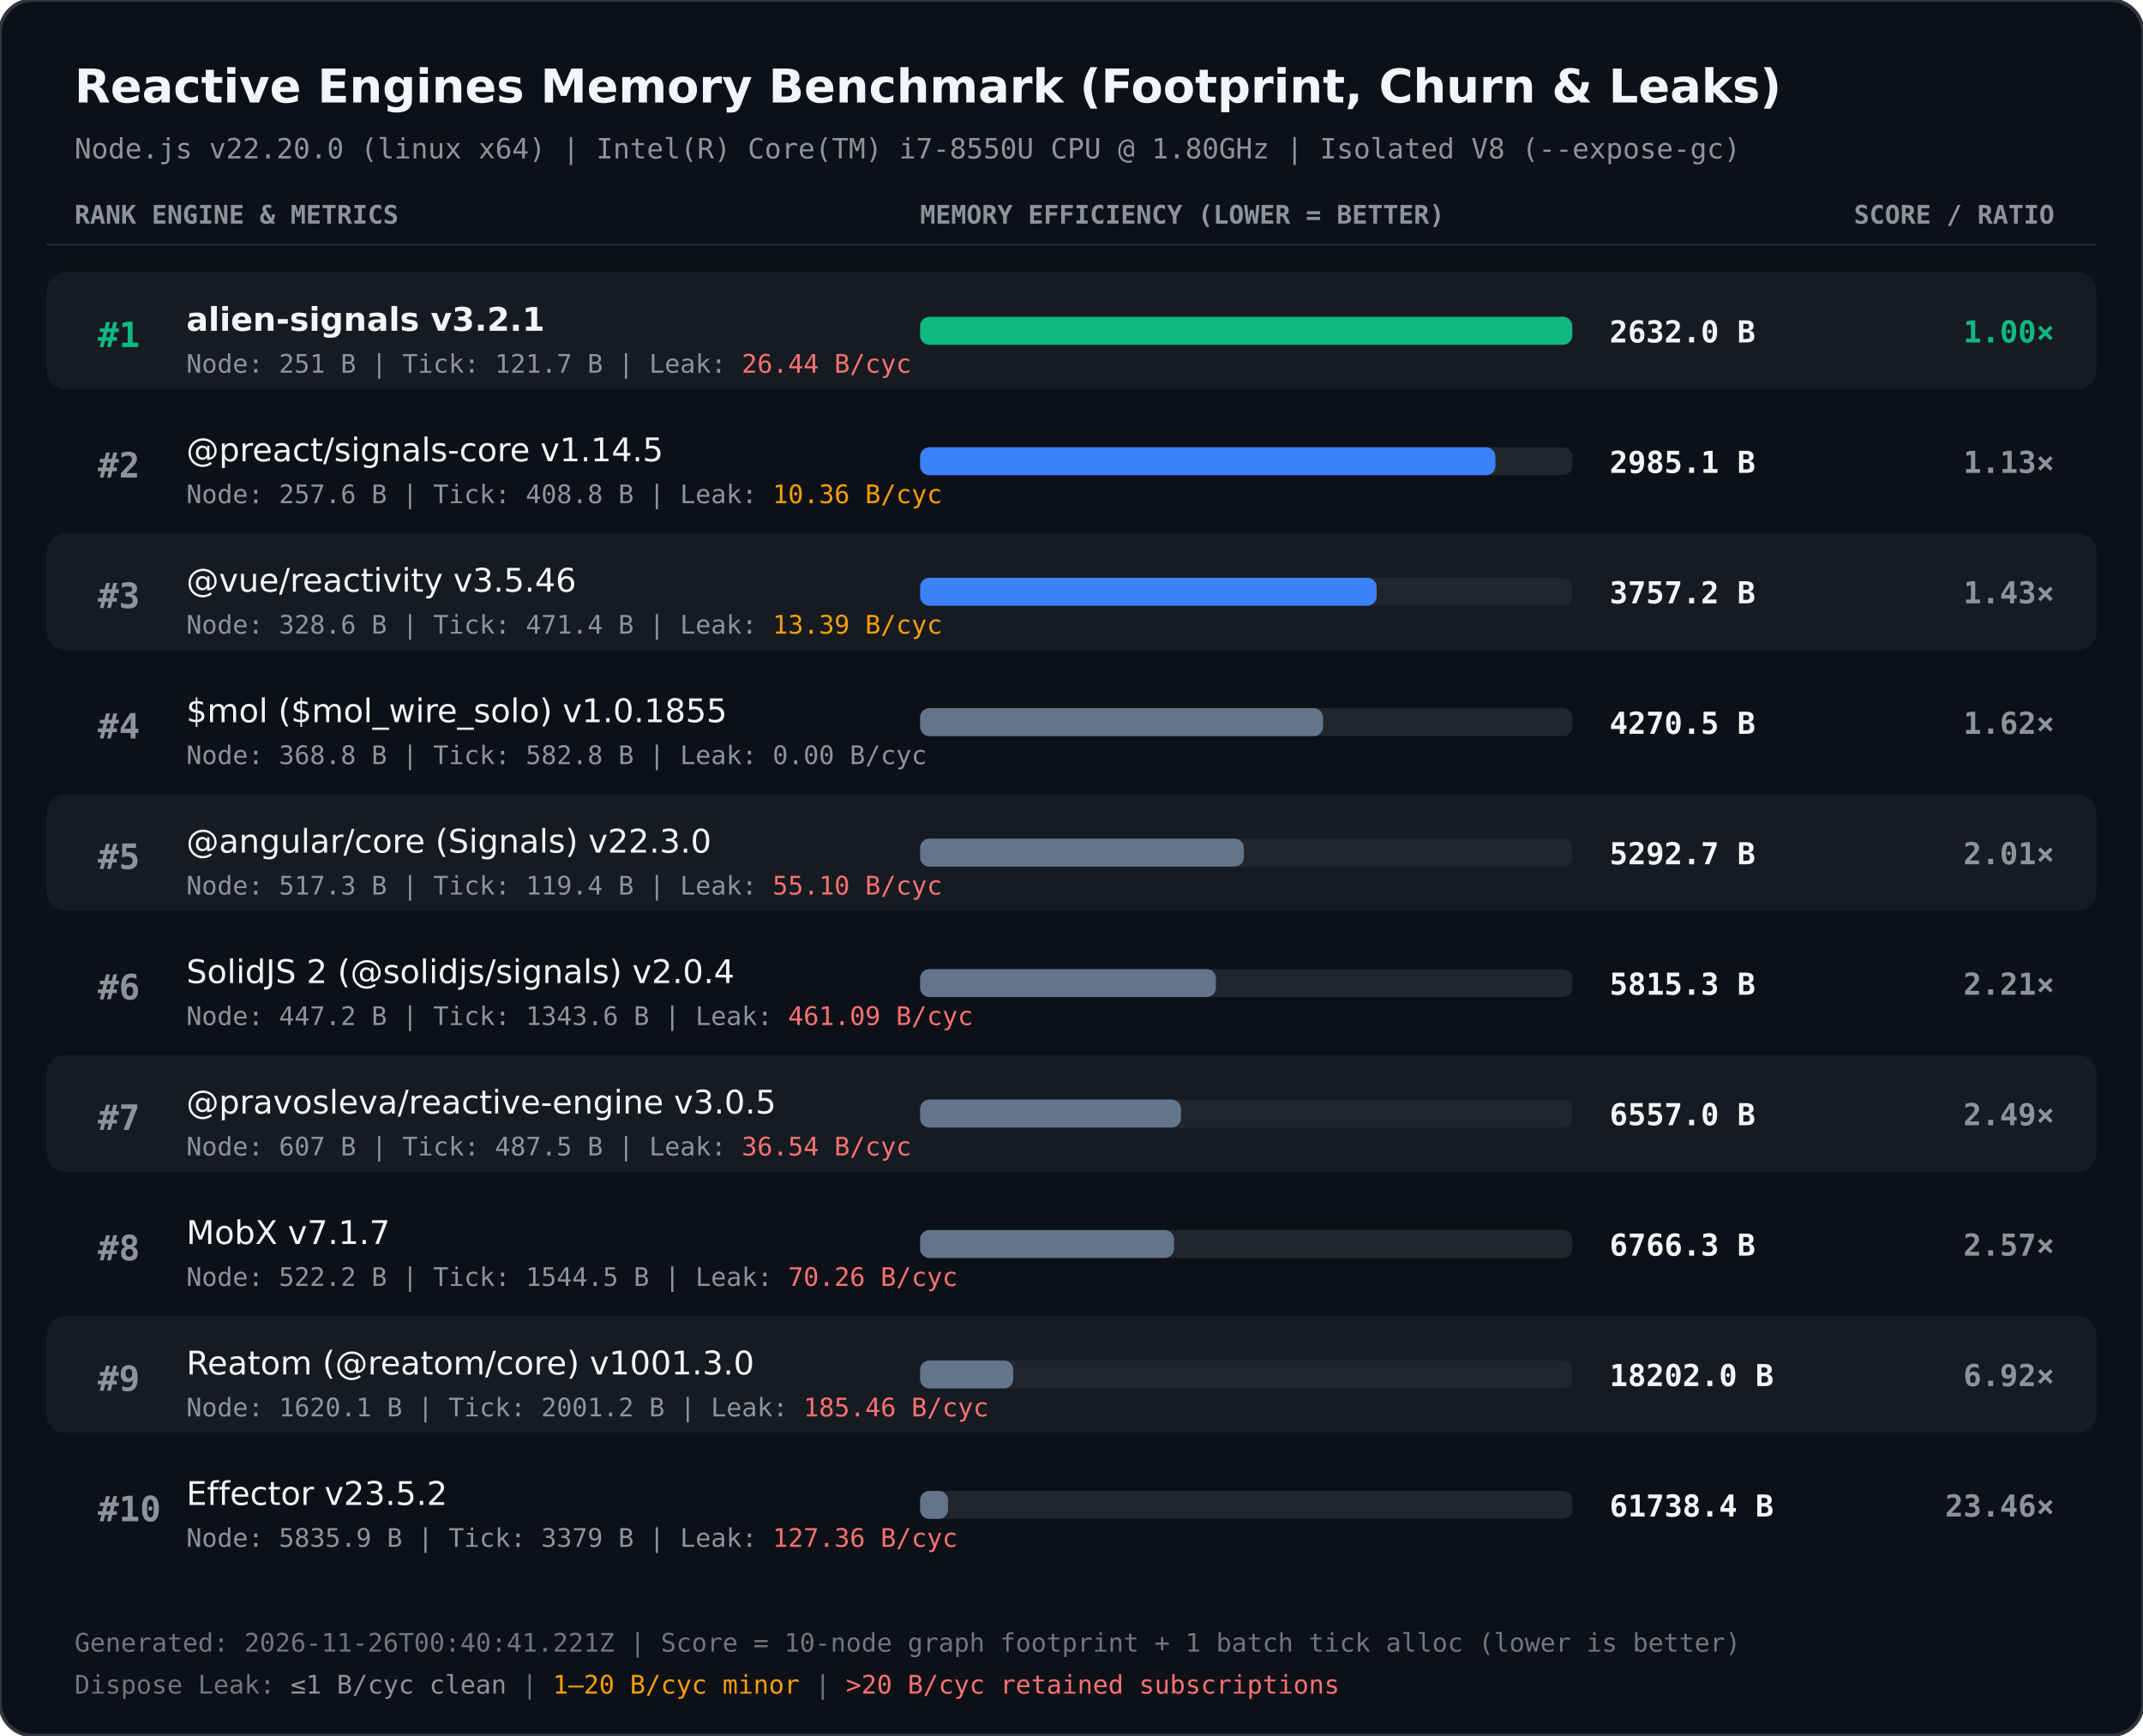
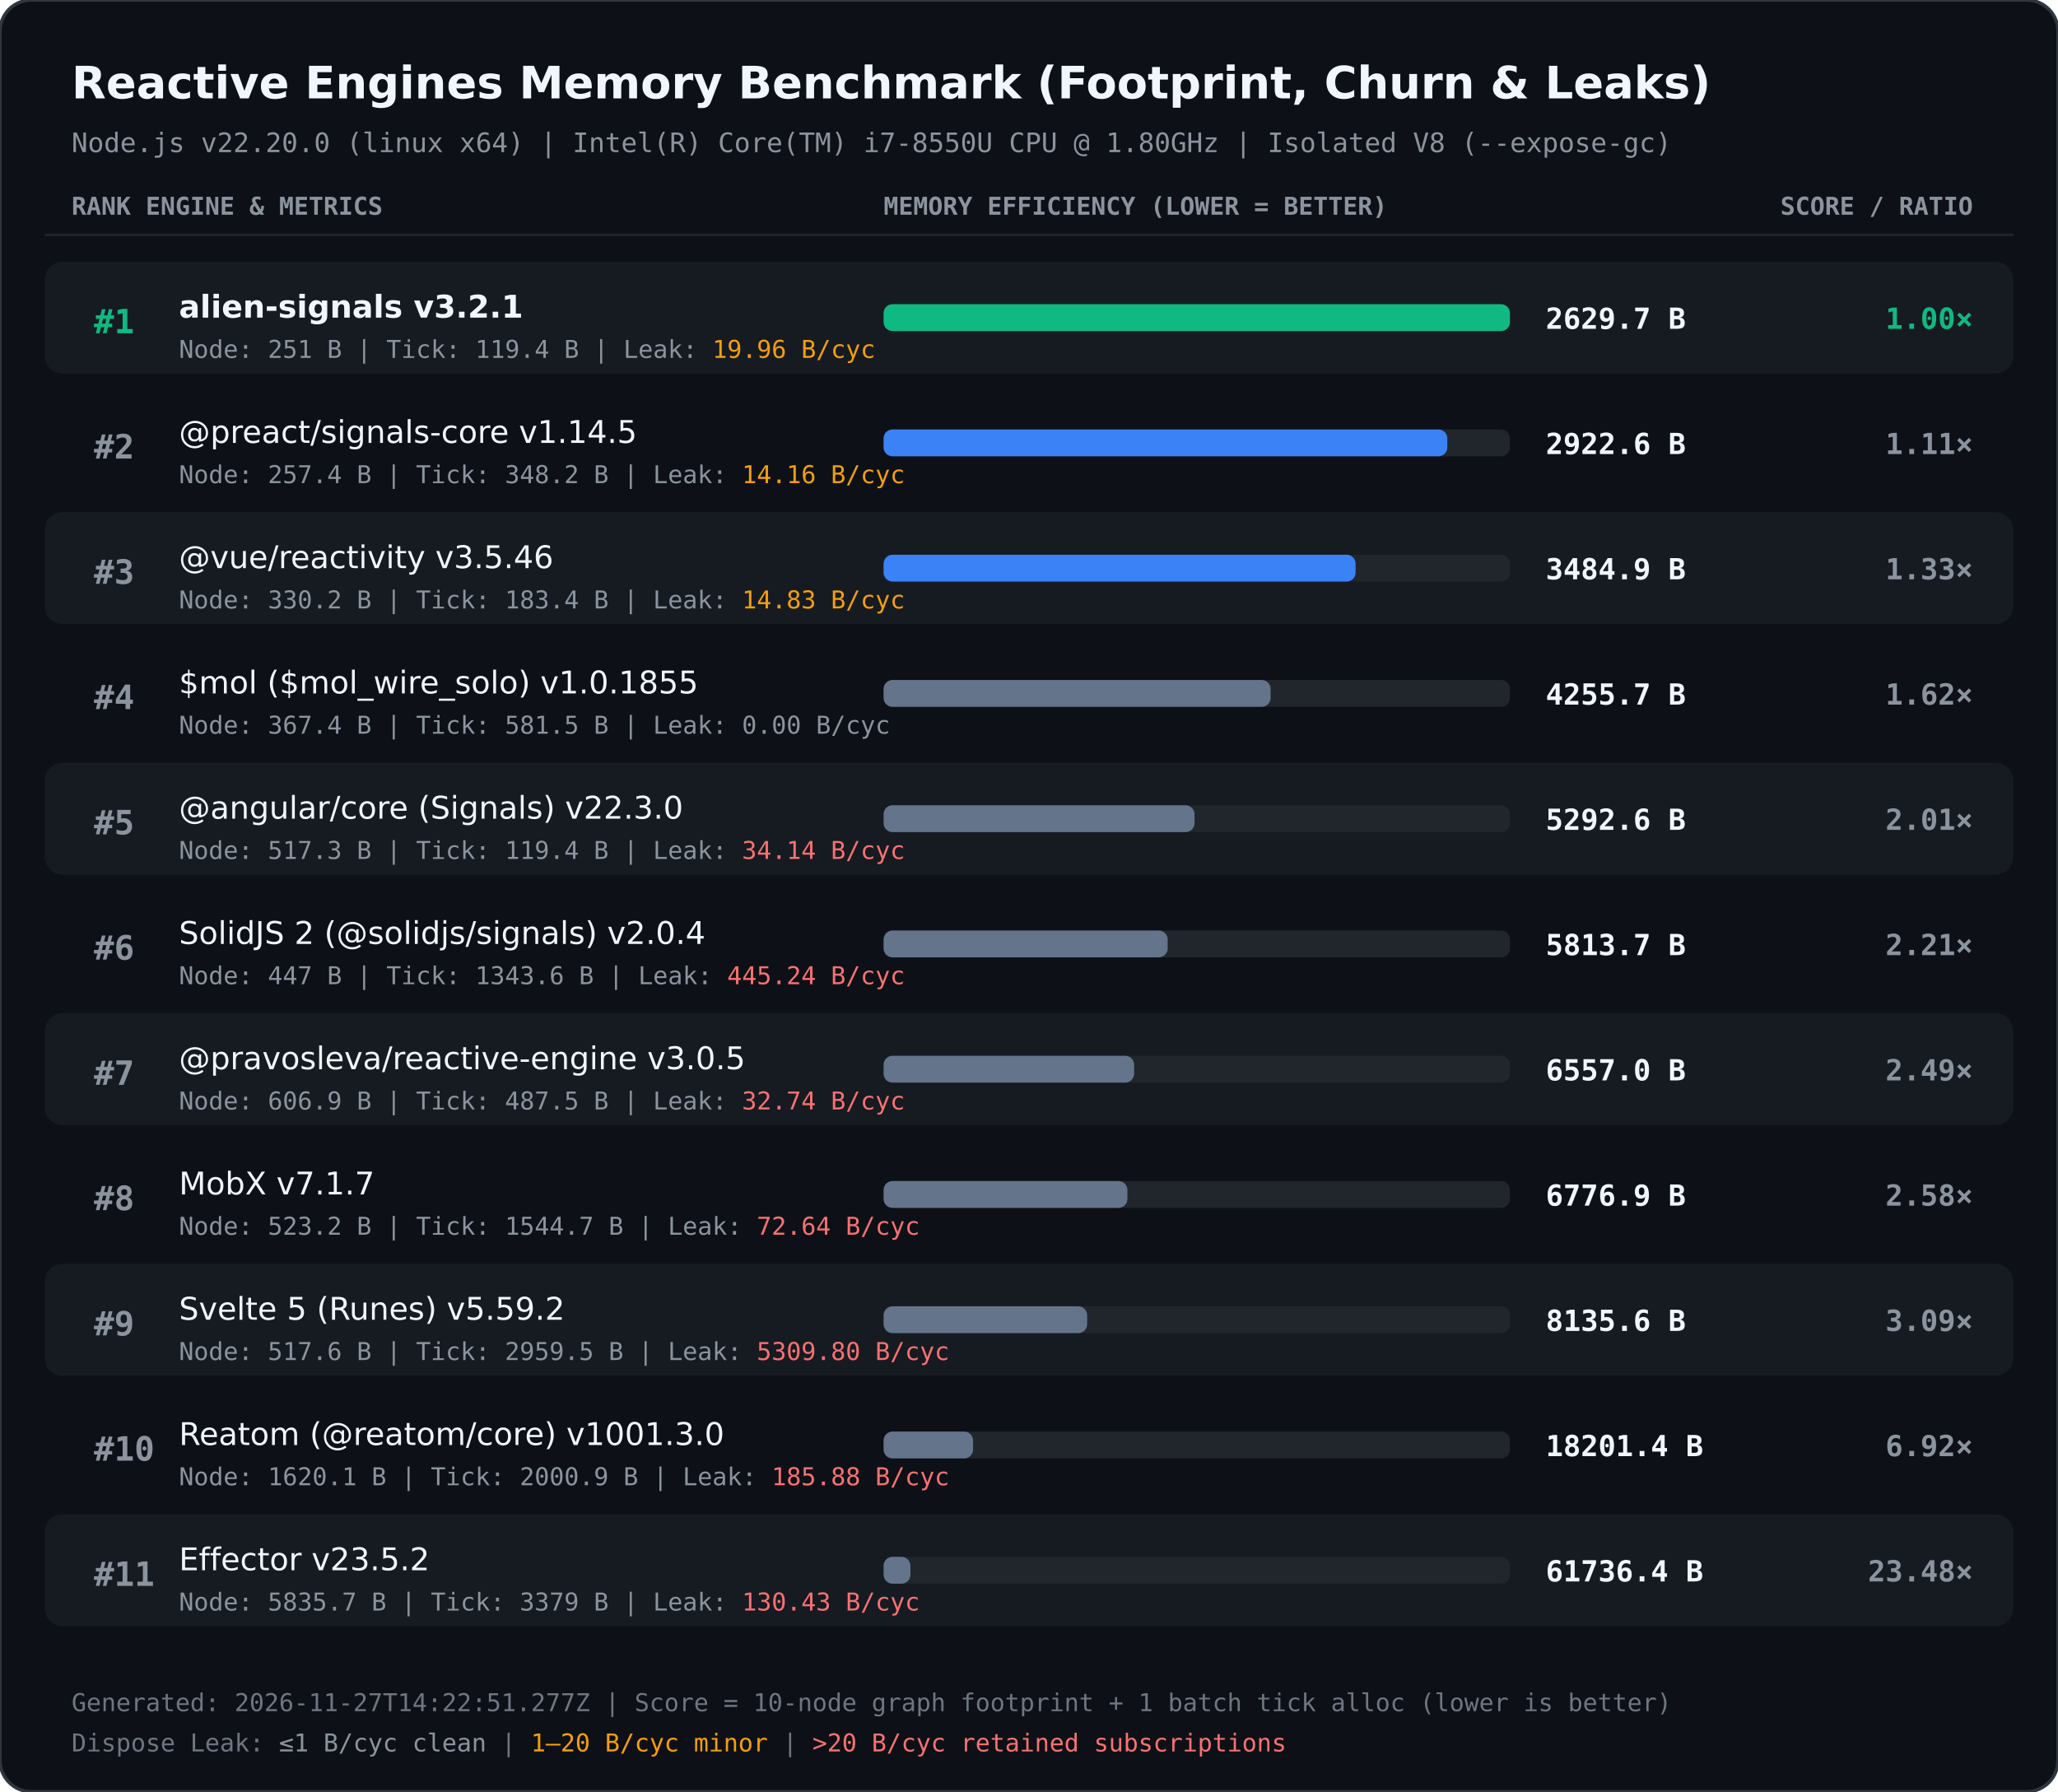
- <svg xmlns="http://www.w3.org/2000/svg" width="920" height="745" viewBox="0 0 920 745">
+ <svg xmlns="http://www.w3.org/2000/svg" width="920" height="801" viewBox="0 0 920 801">
  <rect width="100%" height="100%" rx="14" fill="#0d1117" stroke="#30363d" stroke-width="1.5" />
  <text x="32" y="44" fill="#f0f6fc" font-family="'DejaVu Sans', 'Inter', 'Liberation Sans', sans-serif" font-size="20" font-weight="700">Reactive Engines Memory Benchmark (Footprint, Churn &amp; Leaks)</text>
  <text x="32" y="68" fill="#8b949e" font-family="'DejaVu Sans Mono', 'JetBrains Mono', 'Fira Code', 'Liberation Mono', monospace" font-size="12">Node.js v22.20.0 (linux x64) | Intel(R) Core(TM) i7-8550U CPU @ 1.80GHz | Isolated V8 (--expose-gc)</text>
  <text x="32" y="96" fill="#8b949e" font-family="'DejaVu Sans Mono', 'JetBrains Mono', 'Fira Code', 'Liberation Mono', monospace" font-size="11" font-weight="700">RANK  ENGINE &amp; METRICS</text>
  <text x="395" y="96" fill="#8b949e" font-family="'DejaVu Sans Mono', 'JetBrains Mono', 'Fira Code', 'Liberation Mono', monospace" font-size="11" font-weight="700">MEMORY EFFICIENCY (LOWER = BETTER)</text>
  <text x="882" y="96" text-anchor="end" fill="#8b949e" font-family="'DejaVu Sans Mono', 'JetBrains Mono', 'Fira Code', 'Liberation Mono', monospace" font-size="11" font-weight="700">SCORE / RATIO</text>
  <line x1="20" y1="105" x2="900" y2="105" stroke="#21262d" stroke-width="1" />
  <g transform="translate(0, 115)">
    <rect x="20" y="2" width="880" height="50" rx="8" fill="#161b22" />
    <text x="42" y="34" fill="#10b981" font-family="'DejaVu Sans Mono', 'JetBrains Mono', 'Fira Code', 'Liberation Mono', monospace" font-size="15" font-weight="700">#1</text>
    <text x="80" y="27" fill="#f0f6fc" font-family="'DejaVu Sans', 'Inter', 'Liberation Sans', sans-serif" font-size="14" font-weight="700">alien-signals v3.2.1</text>
-     <text x="80" y="45" fill="#8b949e" font-family="'DejaVu Sans Mono', 'JetBrains Mono', 'Fira Code', 'Liberation Mono', monospace" font-size="11">Node: 251 B | Tick: 121.7 B | Leak: <tspan fill="#f87171">26.44 B/cyc</tspan>
+     <text x="80" y="45" fill="#8b949e" font-family="'DejaVu Sans Mono', 'JetBrains Mono', 'Fira Code', 'Liberation Mono', monospace" font-size="11">Node: 251 B | Tick: 119.4 B | Leak: <tspan fill="#f59e0b">19.96 B/cyc</tspan>
    </text>
    <rect x="395" y="21" width="280" height="12" rx="4" fill="#21262d" />
    <rect x="395" y="21" width="280" height="12" rx="4" fill="#10b981" />
-     <text x="691" y="32" fill="#f0f6fc" font-family="'DejaVu Sans Mono', 'JetBrains Mono', 'Fira Code', 'Liberation Mono', monospace" font-size="13" font-weight="700">2632.0 B</text>
+     <text x="691" y="32" fill="#f0f6fc" font-family="'DejaVu Sans Mono', 'JetBrains Mono', 'Fira Code', 'Liberation Mono', monospace" font-size="13" font-weight="700">2629.7 B</text>
    <text x="882" y="32" text-anchor="end" fill="#10b981" font-family="'DejaVu Sans Mono', 'JetBrains Mono', 'Fira Code', 'Liberation Mono', monospace" font-size="13" font-weight="700">1.00×</text>
  </g>
  <g transform="translate(0, 171)">
    <rect x="20" y="2" width="880" height="50" rx="8" fill="#0d1117" />
    <text x="42" y="34" fill="#8b949e" font-family="'DejaVu Sans Mono', 'JetBrains Mono', 'Fira Code', 'Liberation Mono', monospace" font-size="15" font-weight="700">#2</text>
    <text x="80" y="27" fill="#f0f6fc" font-family="'DejaVu Sans', 'Inter', 'Liberation Sans', sans-serif" font-size="14" font-weight="500">@preact/signals-core v1.14.5</text>
-     <text x="80" y="45" fill="#8b949e" font-family="'DejaVu Sans Mono', 'JetBrains Mono', 'Fira Code', 'Liberation Mono', monospace" font-size="11">Node: 257.6 B | Tick: 408.8 B | Leak: <tspan fill="#f59e0b">10.36 B/cyc</tspan>
+     <text x="80" y="45" fill="#8b949e" font-family="'DejaVu Sans Mono', 'JetBrains Mono', 'Fira Code', 'Liberation Mono', monospace" font-size="11">Node: 257.4 B | Tick: 348.2 B | Leak: <tspan fill="#f59e0b">14.16 B/cyc</tspan>
    </text>
    <rect x="395" y="21" width="280" height="12" rx="4" fill="#21262d" />
-     <rect x="395" y="21" width="247" height="12" rx="4" fill="#3b82f6" />
-     <text x="691" y="32" fill="#f0f6fc" font-family="'DejaVu Sans Mono', 'JetBrains Mono', 'Fira Code', 'Liberation Mono', monospace" font-size="13" font-weight="700">2985.1 B</text>
-     <text x="882" y="32" text-anchor="end" fill="#8b949e" font-family="'DejaVu Sans Mono', 'JetBrains Mono', 'Fira Code', 'Liberation Mono', monospace" font-size="13" font-weight="700">1.13×</text>
+     <rect x="395" y="21" width="252" height="12" rx="4" fill="#3b82f6" />
+     <text x="691" y="32" fill="#f0f6fc" font-family="'DejaVu Sans Mono', 'JetBrains Mono', 'Fira Code', 'Liberation Mono', monospace" font-size="13" font-weight="700">2922.6 B</text>
+     <text x="882" y="32" text-anchor="end" fill="#8b949e" font-family="'DejaVu Sans Mono', 'JetBrains Mono', 'Fira Code', 'Liberation Mono', monospace" font-size="13" font-weight="700">1.11×</text>
  </g>
  <g transform="translate(0, 227)">
    <rect x="20" y="2" width="880" height="50" rx="8" fill="#161b22" />
    <text x="42" y="34" fill="#8b949e" font-family="'DejaVu Sans Mono', 'JetBrains Mono', 'Fira Code', 'Liberation Mono', monospace" font-size="15" font-weight="700">#3</text>
    <text x="80" y="27" fill="#f0f6fc" font-family="'DejaVu Sans', 'Inter', 'Liberation Sans', sans-serif" font-size="14" font-weight="500">@vue/reactivity v3.5.46</text>
-     <text x="80" y="45" fill="#8b949e" font-family="'DejaVu Sans Mono', 'JetBrains Mono', 'Fira Code', 'Liberation Mono', monospace" font-size="11">Node: 328.6 B | Tick: 471.4 B | Leak: <tspan fill="#f59e0b">13.39 B/cyc</tspan>
+     <text x="80" y="45" fill="#8b949e" font-family="'DejaVu Sans Mono', 'JetBrains Mono', 'Fira Code', 'Liberation Mono', monospace" font-size="11">Node: 330.2 B | Tick: 183.4 B | Leak: <tspan fill="#f59e0b">14.83 B/cyc</tspan>
    </text>
    <rect x="395" y="21" width="280" height="12" rx="4" fill="#21262d" />
-     <rect x="395" y="21" width="196" height="12" rx="4" fill="#3b82f6" />
-     <text x="691" y="32" fill="#f0f6fc" font-family="'DejaVu Sans Mono', 'JetBrains Mono', 'Fira Code', 'Liberation Mono', monospace" font-size="13" font-weight="700">3757.2 B</text>
-     <text x="882" y="32" text-anchor="end" fill="#8b949e" font-family="'DejaVu Sans Mono', 'JetBrains Mono', 'Fira Code', 'Liberation Mono', monospace" font-size="13" font-weight="700">1.43×</text>
+     <rect x="395" y="21" width="211" height="12" rx="4" fill="#3b82f6" />
+     <text x="691" y="32" fill="#f0f6fc" font-family="'DejaVu Sans Mono', 'JetBrains Mono', 'Fira Code', 'Liberation Mono', monospace" font-size="13" font-weight="700">3484.9 B</text>
+     <text x="882" y="32" text-anchor="end" fill="#8b949e" font-family="'DejaVu Sans Mono', 'JetBrains Mono', 'Fira Code', 'Liberation Mono', monospace" font-size="13" font-weight="700">1.33×</text>
  </g>
  <g transform="translate(0, 283)">
    <rect x="20" y="2" width="880" height="50" rx="8" fill="#0d1117" />
    <text x="42" y="34" fill="#8b949e" font-family="'DejaVu Sans Mono', 'JetBrains Mono', 'Fira Code', 'Liberation Mono', monospace" font-size="15" font-weight="700">#4</text>
    <text x="80" y="27" fill="#f0f6fc" font-family="'DejaVu Sans', 'Inter', 'Liberation Sans', sans-serif" font-size="14" font-weight="500">$mol ($mol_wire_solo) v1.0.1855</text>
-     <text x="80" y="45" fill="#8b949e" font-family="'DejaVu Sans Mono', 'JetBrains Mono', 'Fira Code', 'Liberation Mono', monospace" font-size="11">Node: 368.8 B | Tick: 582.8 B | Leak: <tspan fill="#8b949e">0.00 B/cyc</tspan>
+     <text x="80" y="45" fill="#8b949e" font-family="'DejaVu Sans Mono', 'JetBrains Mono', 'Fira Code', 'Liberation Mono', monospace" font-size="11">Node: 367.4 B | Tick: 581.5 B | Leak: <tspan fill="#8b949e">0.00 B/cyc</tspan>
    </text>
    <rect x="395" y="21" width="280" height="12" rx="4" fill="#21262d" />
    <rect x="395" y="21" width="173" height="12" rx="4" fill="#64748b" />
-     <text x="691" y="32" fill="#f0f6fc" font-family="'DejaVu Sans Mono', 'JetBrains Mono', 'Fira Code', 'Liberation Mono', monospace" font-size="13" font-weight="700">4270.5 B</text>
+     <text x="691" y="32" fill="#f0f6fc" font-family="'DejaVu Sans Mono', 'JetBrains Mono', 'Fira Code', 'Liberation Mono', monospace" font-size="13" font-weight="700">4255.7 B</text>
    <text x="882" y="32" text-anchor="end" fill="#8b949e" font-family="'DejaVu Sans Mono', 'JetBrains Mono', 'Fira Code', 'Liberation Mono', monospace" font-size="13" font-weight="700">1.62×</text>
  </g>
  <g transform="translate(0, 339)">
    <rect x="20" y="2" width="880" height="50" rx="8" fill="#161b22" />
    <text x="42" y="34" fill="#8b949e" font-family="'DejaVu Sans Mono', 'JetBrains Mono', 'Fira Code', 'Liberation Mono', monospace" font-size="15" font-weight="700">#5</text>
    <text x="80" y="27" fill="#f0f6fc" font-family="'DejaVu Sans', 'Inter', 'Liberation Sans', sans-serif" font-size="14" font-weight="500">@angular/core (Signals) v22.3.0</text>
-     <text x="80" y="45" fill="#8b949e" font-family="'DejaVu Sans Mono', 'JetBrains Mono', 'Fira Code', 'Liberation Mono', monospace" font-size="11">Node: 517.3 B | Tick: 119.4 B | Leak: <tspan fill="#f87171">55.10 B/cyc</tspan>
+     <text x="80" y="45" fill="#8b949e" font-family="'DejaVu Sans Mono', 'JetBrains Mono', 'Fira Code', 'Liberation Mono', monospace" font-size="11">Node: 517.3 B | Tick: 119.4 B | Leak: <tspan fill="#f87171">34.14 B/cyc</tspan>
    </text>
    <rect x="395" y="21" width="280" height="12" rx="4" fill="#21262d" />
    <rect x="395" y="21" width="139" height="12" rx="4" fill="#64748b" />
-     <text x="691" y="32" fill="#f0f6fc" font-family="'DejaVu Sans Mono', 'JetBrains Mono', 'Fira Code', 'Liberation Mono', monospace" font-size="13" font-weight="700">5292.7 B</text>
+     <text x="691" y="32" fill="#f0f6fc" font-family="'DejaVu Sans Mono', 'JetBrains Mono', 'Fira Code', 'Liberation Mono', monospace" font-size="13" font-weight="700">5292.6 B</text>
    <text x="882" y="32" text-anchor="end" fill="#8b949e" font-family="'DejaVu Sans Mono', 'JetBrains Mono', 'Fira Code', 'Liberation Mono', monospace" font-size="13" font-weight="700">2.01×</text>
  </g>
  <g transform="translate(0, 395)">
    <rect x="20" y="2" width="880" height="50" rx="8" fill="#0d1117" />
    <text x="42" y="34" fill="#8b949e" font-family="'DejaVu Sans Mono', 'JetBrains Mono', 'Fira Code', 'Liberation Mono', monospace" font-size="15" font-weight="700">#6</text>
    <text x="80" y="27" fill="#f0f6fc" font-family="'DejaVu Sans', 'Inter', 'Liberation Sans', sans-serif" font-size="14" font-weight="500">SolidJS 2 (@solidjs/signals) v2.0.4</text>
-     <text x="80" y="45" fill="#8b949e" font-family="'DejaVu Sans Mono', 'JetBrains Mono', 'Fira Code', 'Liberation Mono', monospace" font-size="11">Node: 447.2 B | Tick: 1343.6 B | Leak: <tspan fill="#f87171">461.09 B/cyc</tspan>
+     <text x="80" y="45" fill="#8b949e" font-family="'DejaVu Sans Mono', 'JetBrains Mono', 'Fira Code', 'Liberation Mono', monospace" font-size="11">Node: 447 B | Tick: 1343.6 B | Leak: <tspan fill="#f87171">445.24 B/cyc</tspan>
    </text>
    <rect x="395" y="21" width="280" height="12" rx="4" fill="#21262d" />
    <rect x="395" y="21" width="127" height="12" rx="4" fill="#64748b" />
-     <text x="691" y="32" fill="#f0f6fc" font-family="'DejaVu Sans Mono', 'JetBrains Mono', 'Fira Code', 'Liberation Mono', monospace" font-size="13" font-weight="700">5815.3 B</text>
+     <text x="691" y="32" fill="#f0f6fc" font-family="'DejaVu Sans Mono', 'JetBrains Mono', 'Fira Code', 'Liberation Mono', monospace" font-size="13" font-weight="700">5813.7 B</text>
    <text x="882" y="32" text-anchor="end" fill="#8b949e" font-family="'DejaVu Sans Mono', 'JetBrains Mono', 'Fira Code', 'Liberation Mono', monospace" font-size="13" font-weight="700">2.21×</text>
  </g>
  <g transform="translate(0, 451)">
    <rect x="20" y="2" width="880" height="50" rx="8" fill="#161b22" />
    <text x="42" y="34" fill="#8b949e" font-family="'DejaVu Sans Mono', 'JetBrains Mono', 'Fira Code', 'Liberation Mono', monospace" font-size="15" font-weight="700">#7</text>
    <text x="80" y="27" fill="#f0f6fc" font-family="'DejaVu Sans', 'Inter', 'Liberation Sans', sans-serif" font-size="14" font-weight="500">@pravosleva/reactive-engine v3.0.5</text>
-     <text x="80" y="45" fill="#8b949e" font-family="'DejaVu Sans Mono', 'JetBrains Mono', 'Fira Code', 'Liberation Mono', monospace" font-size="11">Node: 607 B | Tick: 487.5 B | Leak: <tspan fill="#f87171">36.54 B/cyc</tspan>
+     <text x="80" y="45" fill="#8b949e" font-family="'DejaVu Sans Mono', 'JetBrains Mono', 'Fira Code', 'Liberation Mono', monospace" font-size="11">Node: 606.9 B | Tick: 487.5 B | Leak: <tspan fill="#f87171">32.74 B/cyc</tspan>
    </text>
    <rect x="395" y="21" width="280" height="12" rx="4" fill="#21262d" />
    <rect x="395" y="21" width="112" height="12" rx="4" fill="#64748b" />
    <text x="691" y="32" fill="#f0f6fc" font-family="'DejaVu Sans Mono', 'JetBrains Mono', 'Fira Code', 'Liberation Mono', monospace" font-size="13" font-weight="700">6557.0 B</text>
    <text x="882" y="32" text-anchor="end" fill="#8b949e" font-family="'DejaVu Sans Mono', 'JetBrains Mono', 'Fira Code', 'Liberation Mono', monospace" font-size="13" font-weight="700">2.49×</text>
  </g>
  <g transform="translate(0, 507)">
    <rect x="20" y="2" width="880" height="50" rx="8" fill="#0d1117" />
    <text x="42" y="34" fill="#8b949e" font-family="'DejaVu Sans Mono', 'JetBrains Mono', 'Fira Code', 'Liberation Mono', monospace" font-size="15" font-weight="700">#8</text>
    <text x="80" y="27" fill="#f0f6fc" font-family="'DejaVu Sans', 'Inter', 'Liberation Sans', sans-serif" font-size="14" font-weight="500">MobX v7.1.7</text>
-     <text x="80" y="45" fill="#8b949e" font-family="'DejaVu Sans Mono', 'JetBrains Mono', 'Fira Code', 'Liberation Mono', monospace" font-size="11">Node: 522.2 B | Tick: 1544.5 B | Leak: <tspan fill="#f87171">70.26 B/cyc</tspan>
+     <text x="80" y="45" fill="#8b949e" font-family="'DejaVu Sans Mono', 'JetBrains Mono', 'Fira Code', 'Liberation Mono', monospace" font-size="11">Node: 523.2 B | Tick: 1544.7 B | Leak: <tspan fill="#f87171">72.64 B/cyc</tspan>
    </text>
    <rect x="395" y="21" width="280" height="12" rx="4" fill="#21262d" />
    <rect x="395" y="21" width="109" height="12" rx="4" fill="#64748b" />
-     <text x="691" y="32" fill="#f0f6fc" font-family="'DejaVu Sans Mono', 'JetBrains Mono', 'Fira Code', 'Liberation Mono', monospace" font-size="13" font-weight="700">6766.3 B</text>
-     <text x="882" y="32" text-anchor="end" fill="#8b949e" font-family="'DejaVu Sans Mono', 'JetBrains Mono', 'Fira Code', 'Liberation Mono', monospace" font-size="13" font-weight="700">2.57×</text>
+     <text x="691" y="32" fill="#f0f6fc" font-family="'DejaVu Sans Mono', 'JetBrains Mono', 'Fira Code', 'Liberation Mono', monospace" font-size="13" font-weight="700">6776.9 B</text>
+     <text x="882" y="32" text-anchor="end" fill="#8b949e" font-family="'DejaVu Sans Mono', 'JetBrains Mono', 'Fira Code', 'Liberation Mono', monospace" font-size="13" font-weight="700">2.58×</text>
  </g>
  <g transform="translate(0, 563)">
    <rect x="20" y="2" width="880" height="50" rx="8" fill="#161b22" />
    <text x="42" y="34" fill="#8b949e" font-family="'DejaVu Sans Mono', 'JetBrains Mono', 'Fira Code', 'Liberation Mono', monospace" font-size="15" font-weight="700">#9</text>
-     <text x="80" y="27" fill="#f0f6fc" font-family="'DejaVu Sans', 'Inter', 'Liberation Sans', sans-serif" font-size="14" font-weight="500">Reatom (@reatom/core) v1001.3.0</text>
-     <text x="80" y="45" fill="#8b949e" font-family="'DejaVu Sans Mono', 'JetBrains Mono', 'Fira Code', 'Liberation Mono', monospace" font-size="11">Node: 1620.1 B | Tick: 2001.2 B | Leak: <tspan fill="#f87171">185.46 B/cyc</tspan>
+     <text x="80" y="27" fill="#f0f6fc" font-family="'DejaVu Sans', 'Inter', 'Liberation Sans', sans-serif" font-size="14" font-weight="500">Svelte 5 (Runes) v5.59.2</text>
+     <text x="80" y="45" fill="#8b949e" font-family="'DejaVu Sans Mono', 'JetBrains Mono', 'Fira Code', 'Liberation Mono', monospace" font-size="11">Node: 517.6 B | Tick: 2959.5 B | Leak: <tspan fill="#f87171">5309.80 B/cyc</tspan>
    </text>
    <rect x="395" y="21" width="280" height="12" rx="4" fill="#21262d" />
-     <rect x="395" y="21" width="40" height="12" rx="4" fill="#64748b" />
-     <text x="691" y="32" fill="#f0f6fc" font-family="'DejaVu Sans Mono', 'JetBrains Mono', 'Fira Code', 'Liberation Mono', monospace" font-size="13" font-weight="700">18202.0 B</text>
-     <text x="882" y="32" text-anchor="end" fill="#8b949e" font-family="'DejaVu Sans Mono', 'JetBrains Mono', 'Fira Code', 'Liberation Mono', monospace" font-size="13" font-weight="700">6.92×</text>
+     <rect x="395" y="21" width="91" height="12" rx="4" fill="#64748b" />
+     <text x="691" y="32" fill="#f0f6fc" font-family="'DejaVu Sans Mono', 'JetBrains Mono', 'Fira Code', 'Liberation Mono', monospace" font-size="13" font-weight="700">8135.6 B</text>
+     <text x="882" y="32" text-anchor="end" fill="#8b949e" font-family="'DejaVu Sans Mono', 'JetBrains Mono', 'Fira Code', 'Liberation Mono', monospace" font-size="13" font-weight="700">3.09×</text>
  </g>
  <g transform="translate(0, 619)">
    <rect x="20" y="2" width="880" height="50" rx="8" fill="#0d1117" />
    <text x="42" y="34" fill="#8b949e" font-family="'DejaVu Sans Mono', 'JetBrains Mono', 'Fira Code', 'Liberation Mono', monospace" font-size="15" font-weight="700">#10</text>
+     <text x="80" y="27" fill="#f0f6fc" font-family="'DejaVu Sans', 'Inter', 'Liberation Sans', sans-serif" font-size="14" font-weight="500">Reatom (@reatom/core) v1001.3.0</text>
+     <text x="80" y="45" fill="#8b949e" font-family="'DejaVu Sans Mono', 'JetBrains Mono', 'Fira Code', 'Liberation Mono', monospace" font-size="11">Node: 1620.1 B | Tick: 2000.9 B | Leak: <tspan fill="#f87171">185.88 B/cyc</tspan>
+     </text>
+     <rect x="395" y="21" width="280" height="12" rx="4" fill="#21262d" />
+     <rect x="395" y="21" width="40" height="12" rx="4" fill="#64748b" />
+     <text x="691" y="32" fill="#f0f6fc" font-family="'DejaVu Sans Mono', 'JetBrains Mono', 'Fira Code', 'Liberation Mono', monospace" font-size="13" font-weight="700">18201.4 B</text>
+     <text x="882" y="32" text-anchor="end" fill="#8b949e" font-family="'DejaVu Sans Mono', 'JetBrains Mono', 'Fira Code', 'Liberation Mono', monospace" font-size="13" font-weight="700">6.92×</text>
+   </g>
+   <g transform="translate(0, 675)">
+     <rect x="20" y="2" width="880" height="50" rx="8" fill="#161b22" />
+     <text x="42" y="34" fill="#8b949e" font-family="'DejaVu Sans Mono', 'JetBrains Mono', 'Fira Code', 'Liberation Mono', monospace" font-size="15" font-weight="700">#11</text>
    <text x="80" y="27" fill="#f0f6fc" font-family="'DejaVu Sans', 'Inter', 'Liberation Sans', sans-serif" font-size="14" font-weight="500">Effector v23.5.2</text>
-     <text x="80" y="45" fill="#8b949e" font-family="'DejaVu Sans Mono', 'JetBrains Mono', 'Fira Code', 'Liberation Mono', monospace" font-size="11">Node: 5835.9 B | Tick: 3379 B | Leak: <tspan fill="#f87171">127.36 B/cyc</tspan>
+     <text x="80" y="45" fill="#8b949e" font-family="'DejaVu Sans Mono', 'JetBrains Mono', 'Fira Code', 'Liberation Mono', monospace" font-size="11">Node: 5835.7 B | Tick: 3379 B | Leak: <tspan fill="#f87171">130.43 B/cyc</tspan>
    </text>
    <rect x="395" y="21" width="280" height="12" rx="4" fill="#21262d" />
    <rect x="395" y="21" width="12" height="12" rx="4" fill="#64748b" />
-     <text x="691" y="32" fill="#f0f6fc" font-family="'DejaVu Sans Mono', 'JetBrains Mono', 'Fira Code', 'Liberation Mono', monospace" font-size="13" font-weight="700">61738.4 B</text>
-     <text x="882" y="32" text-anchor="end" fill="#8b949e" font-family="'DejaVu Sans Mono', 'JetBrains Mono', 'Fira Code', 'Liberation Mono', monospace" font-size="13" font-weight="700">23.46×</text>
+     <text x="691" y="32" fill="#f0f6fc" font-family="'DejaVu Sans Mono', 'JetBrains Mono', 'Fira Code', 'Liberation Mono', monospace" font-size="13" font-weight="700">61736.4 B</text>
+     <text x="882" y="32" text-anchor="end" fill="#8b949e" font-family="'DejaVu Sans Mono', 'JetBrains Mono', 'Fira Code', 'Liberation Mono', monospace" font-size="13" font-weight="700">23.48×</text>
  </g>
-   <text x="32" y="709" fill="#6e7681" font-family="'DejaVu Sans Mono', 'JetBrains Mono', 'Fira Code', 'Liberation Mono', monospace" font-size="11">Generated: 2026-11-26T00:40:41.221Z | Score = 10-node graph footprint + 1 batch tick alloc (lower is better)</text>
-   <text x="32" y="727" fill="#6e7681" font-family="'DejaVu Sans Mono', 'JetBrains Mono', 'Fira Code', 'Liberation Mono', monospace" font-size="11">Dispose Leak: <tspan fill="#8b949e">≤1 B/cyc clean</tspan> | <tspan fill="#f59e0b">1–20 B/cyc minor</tspan> | <tspan fill="#f87171">&gt;20 B/cyc retained subscriptions</tspan>
+   <text x="32" y="765" fill="#6e7681" font-family="'DejaVu Sans Mono', 'JetBrains Mono', 'Fira Code', 'Liberation Mono', monospace" font-size="11">Generated: 2026-11-27T14:22:51.277Z | Score = 10-node graph footprint + 1 batch tick alloc (lower is better)</text>
+   <text x="32" y="783" fill="#6e7681" font-family="'DejaVu Sans Mono', 'JetBrains Mono', 'Fira Code', 'Liberation Mono', monospace" font-size="11">Dispose Leak: <tspan fill="#8b949e">≤1 B/cyc clean</tspan> | <tspan fill="#f59e0b">1–20 B/cyc minor</tspan> | <tspan fill="#f87171">&gt;20 B/cyc retained subscriptions</tspan>
  </text>
</svg>
